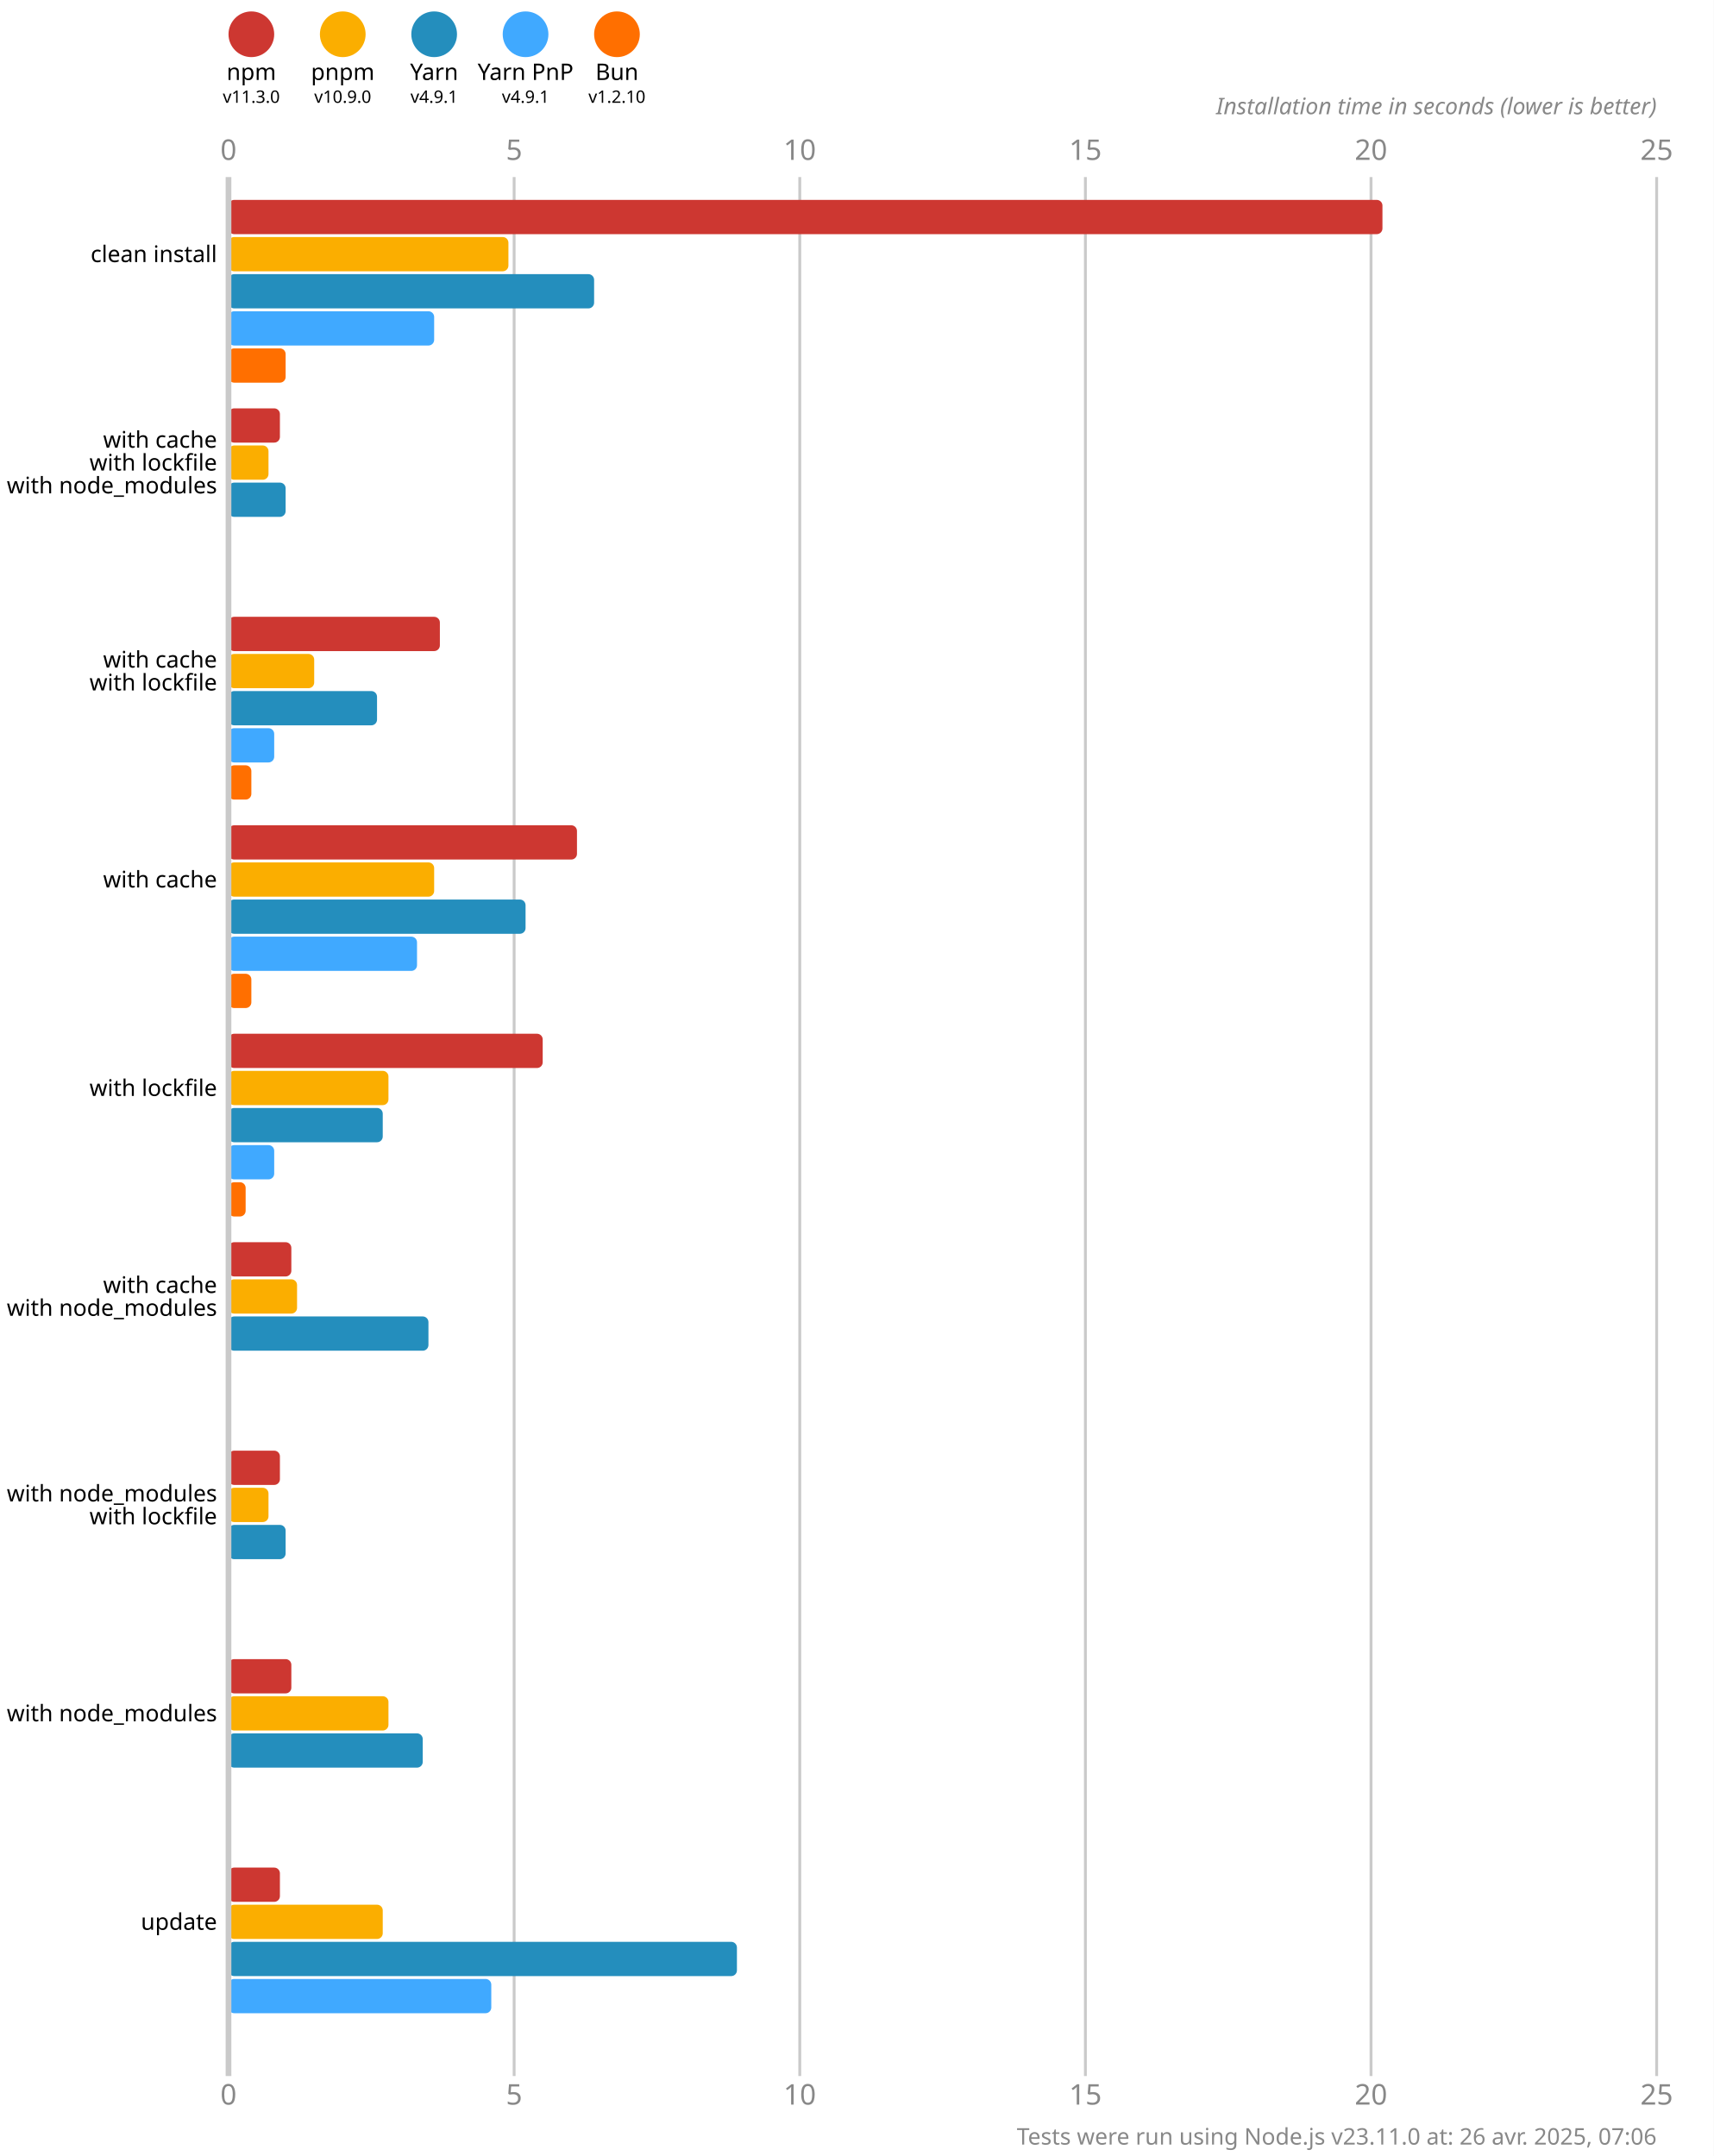
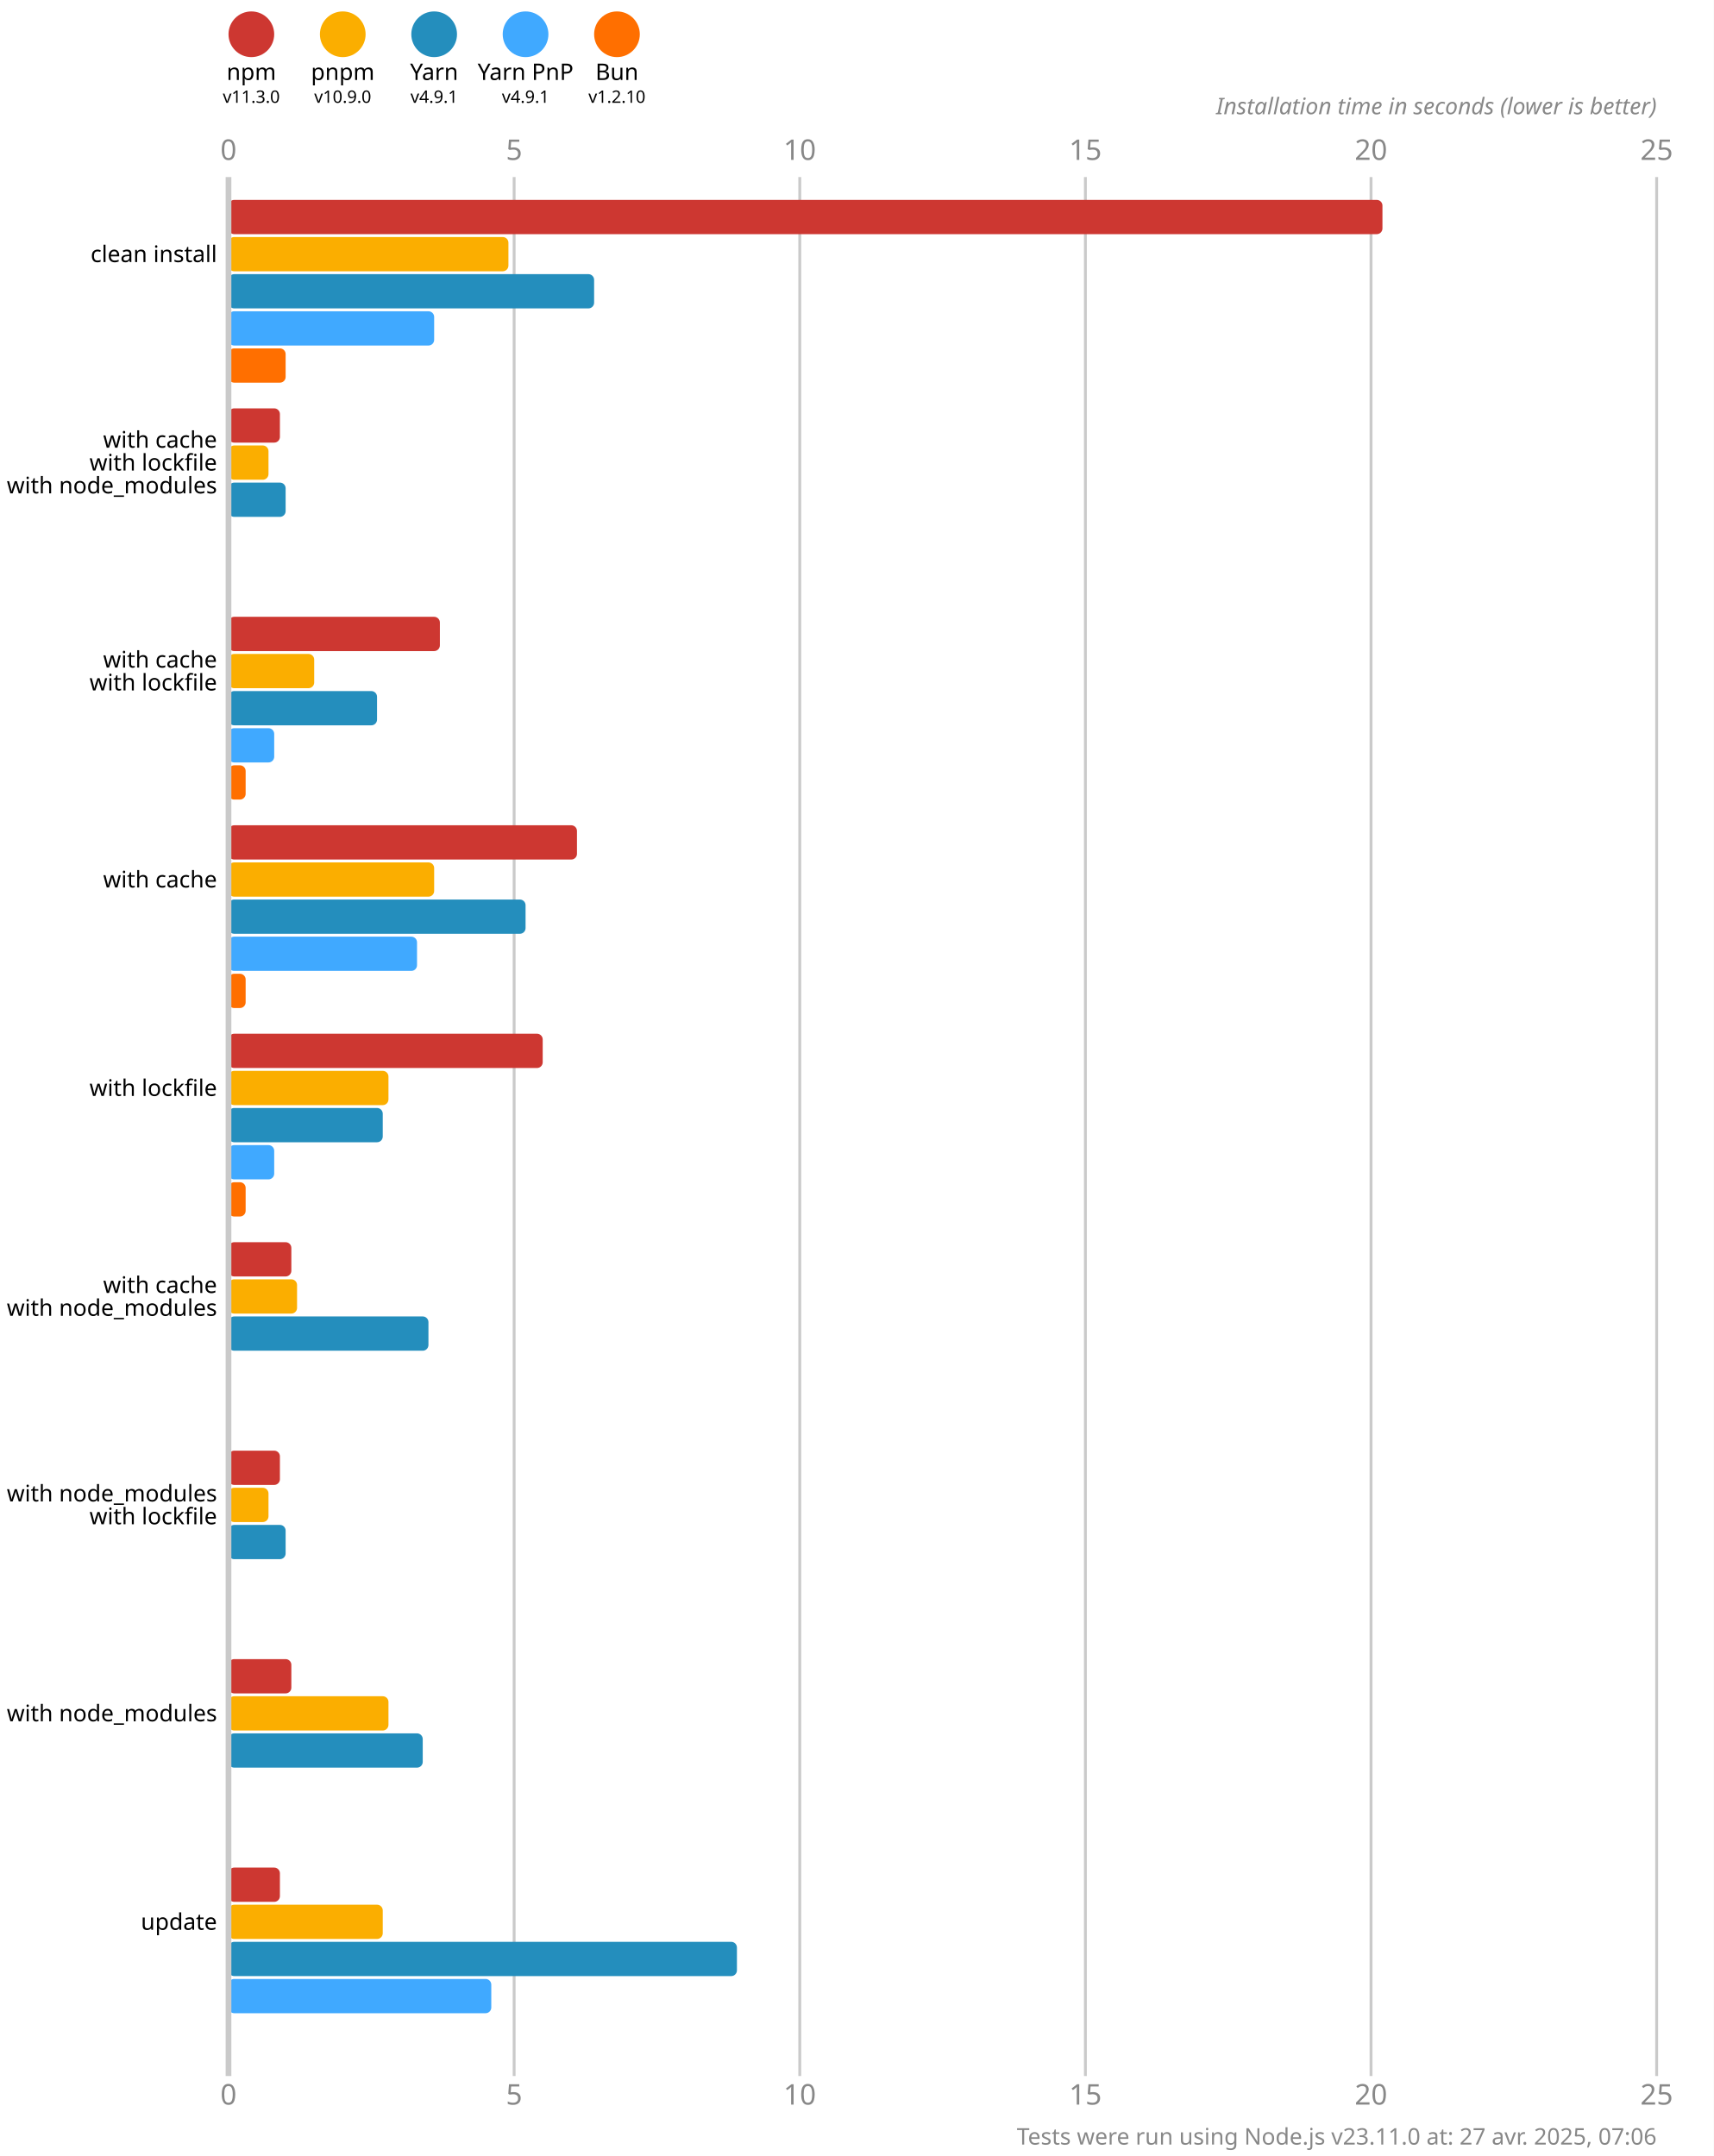
<svg xmlns="http://www.w3.org/2000/svg" version="1.1" viewBox="0 0 300 377.5">
  <style>
    .font { font-family: sans-serif; }
    .s3 { font-size: 3px; }
    .s4 { font-size: 4px; }
    .s5 { font-size: 5px; }
    .line { stroke: #cacaca; }
    .width { stroke-width: 0.5; }
    .text { fill: #888; }
  </style>
  <rect x="0" y="0" width="300" height="377.5" fill="#fff" />
  <circle cx="44" cy="6" r="4" fill="#cd3731" />
  <text x="44" y="14" class="font s4" text-anchor="middle">npm</text>
  <text x="44" y="18" class="font s3" text-anchor="middle">v11.3.0</text>
  <circle cx="60" cy="6" r="4" fill="#fbae00" />
  <text x="60" y="14" class="font s4" text-anchor="middle">pnpm</text>
  <text x="60" y="18" class="font s3" text-anchor="middle">v10.9.0</text>
  <circle cx="76" cy="6" r="4" fill="#248ebd" />
  <text x="76" y="14" class="font s4" text-anchor="middle">Yarn</text>
  <text x="76" y="18" class="font s3" text-anchor="middle">v4.9.1</text>
  <circle cx="92" cy="6" r="4" fill="#40a9ff" />
  <text x="92" y="14" class="font s4" text-anchor="middle">Yarn PnP</text>
  <text x="92" y="18" class="font s3" text-anchor="middle">v4.9.1</text>
  <circle cx="108" cy="6" r="4" fill="#ff6f00" />
  <text x="108" y="14" class="font s4" text-anchor="middle">Bun</text>
  <text x="108" y="18" class="font s3" text-anchor="middle">v1.2.10</text>
  <text x="40" y="28" class="font s5 text" text-anchor="middle">0</text>
  <text x="40" y="368.5" class="font s5 text" text-anchor="middle">0</text>
  <line x1="90" y1="31" x2="90" y2="363.5" class="line width" />
  <text x="90" y="28" class="font s5 text" text-anchor="middle">5</text>
  <text x="90" y="368.5" class="font s5 text" text-anchor="middle">5</text>
  <line x1="140" y1="31" x2="140" y2="363.5" class="line width" />
  <text x="140" y="28" class="font s5 text" text-anchor="middle">10</text>
  <text x="140" y="368.5" class="font s5 text" text-anchor="middle">10</text>
  <line x1="190" y1="31" x2="190" y2="363.5" class="line width" />
  <text x="190" y="28" class="font s5 text" text-anchor="middle">15</text>
  <text x="190" y="368.5" class="font s5 text" text-anchor="middle">15</text>
  <line x1="240" y1="31" x2="240" y2="363.5" class="line width" />
  <text x="240" y="28" class="font s5 text" text-anchor="middle">20</text>
  <text x="240" y="368.5" class="font s5 text" text-anchor="middle">20</text>
  <line x1="290" y1="31" x2="290" y2="363.5" class="line width" />
  <text x="290" y="28" class="font s5 text" text-anchor="middle">25</text>
  <text x="290" y="368.5" class="font s5 text" text-anchor="middle">25</text>
  <text x="290" y="20" class="font s4 text" font-style="italic" text-anchor="end">Installation time in seconds (lower is better)</text>
  <rect x="40" y="35" width="202" height="6" fill="#cd3731" rx="1" ry="1" />
  <rect x="40" y="41.5" width="49" height="6" fill="#fbae00" rx="1" ry="1" />
  <rect x="40" y="48" width="64" height="6" fill="#248ebd" rx="1" ry="1" />
  <rect x="40" y="54.5" width="36" height="6" fill="#40a9ff" rx="1" ry="1" />
  <rect x="40" y="61" width="10" height="6" fill="#ff6f00" rx="1" ry="1" />
  <rect x="40" y="71.5" width="9" height="6" fill="#cd3731" rx="1" ry="1" />
  <rect x="40" y="78" width="7" height="6" fill="#fbae00" rx="1" ry="1" />
  <rect x="40" y="84.5" width="10" height="6" fill="#248ebd" rx="1" ry="1" />
  <rect x="40" y="91" width="0" height="6" fill="#40a9ff" rx="1" ry="1" />
  <rect x="40" y="97.5" width="0" height="6" fill="#ff6f00" rx="1" ry="1" />
  <rect x="40" y="108" width="37" height="6" fill="#cd3731" rx="1" ry="1" />
  <rect x="40" y="114.5" width="15" height="6" fill="#fbae00" rx="1" ry="1" />
  <rect x="40" y="121" width="26" height="6" fill="#248ebd" rx="1" ry="1" />
  <rect x="40" y="127.5" width="8" height="6" fill="#40a9ff" rx="1" ry="1" />
-   <rect x="40" y="134" width="4" height="6" fill="#ff6f00" rx="1" ry="1" />
+   <rect x="40" y="134" width="3" height="6" fill="#ff6f00" rx="1" ry="1" />
  <rect x="40" y="144.5" width="61" height="6" fill="#cd3731" rx="1" ry="1" />
  <rect x="40" y="151" width="36" height="6" fill="#fbae00" rx="1" ry="1" />
  <rect x="40" y="157.5" width="52" height="6" fill="#248ebd" rx="1" ry="1" />
  <rect x="40" y="164" width="33" height="6" fill="#40a9ff" rx="1" ry="1" />
-   <rect x="40" y="170.5" width="4" height="6" fill="#ff6f00" rx="1" ry="1" />
+   <rect x="40" y="170.5" width="3" height="6" fill="#ff6f00" rx="1" ry="1" />
  <rect x="40" y="181" width="55" height="6" fill="#cd3731" rx="1" ry="1" />
  <rect x="40" y="187.5" width="28" height="6" fill="#fbae00" rx="1" ry="1" />
  <rect x="40" y="194" width="27" height="6" fill="#248ebd" rx="1" ry="1" />
  <rect x="40" y="200.5" width="8" height="6" fill="#40a9ff" rx="1" ry="1" />
  <rect x="40" y="207" width="3" height="6" fill="#ff6f00" rx="1" ry="1" />
  <rect x="40" y="217.5" width="11" height="6" fill="#cd3731" rx="1" ry="1" />
  <rect x="40" y="224" width="12" height="6" fill="#fbae00" rx="1" ry="1" />
  <rect x="40" y="230.5" width="35" height="6" fill="#248ebd" rx="1" ry="1" />
  <rect x="40" y="237" width="0" height="6" fill="#40a9ff" rx="1" ry="1" />
  <rect x="40" y="243.5" width="0" height="6" fill="#ff6f00" rx="1" ry="1" />
  <rect x="40" y="254" width="9" height="6" fill="#cd3731" rx="1" ry="1" />
  <rect x="40" y="260.5" width="7" height="6" fill="#fbae00" rx="1" ry="1" />
  <rect x="40" y="267" width="10" height="6" fill="#248ebd" rx="1" ry="1" />
  <rect x="40" y="273.5" width="0" height="6" fill="#40a9ff" rx="1" ry="1" />
  <rect x="40" y="280" width="0" height="6" fill="#ff6f00" rx="1" ry="1" />
  <rect x="40" y="290.5" width="11" height="6" fill="#cd3731" rx="1" ry="1" />
  <rect x="40" y="297" width="28" height="6" fill="#fbae00" rx="1" ry="1" />
  <rect x="40" y="303.5" width="34" height="6" fill="#248ebd" rx="1" ry="1" />
  <rect x="40" y="310" width="0" height="6" fill="#40a9ff" rx="1" ry="1" />
  <rect x="40" y="316.5" width="0" height="6" fill="#ff6f00" rx="1" ry="1" />
  <rect x="40" y="327" width="9" height="6" fill="#cd3731" rx="1" ry="1" />
  <rect x="40" y="333.5" width="27" height="6" fill="#fbae00" rx="1" ry="1" />
  <rect x="40" y="340" width="89" height="6" fill="#248ebd" rx="1" ry="1" />
  <rect x="40" y="346.5" width="46" height="6" fill="#40a9ff" rx="1" ry="1" />
  <rect x="40" y="353" width="0" height="6" fill="#ff6f00" rx="1" ry="1" />
  <line x1="40" y1="31" x2="40" y2="363.5" class="line" />
  <text x="38" y="44.5" class="font s4" dominant-baseline="middle" text-anchor="end">clean install</text>
  <text x="38" y="77" class="font s4" dominant-baseline="middle" text-anchor="end">with cache</text>
  <text x="38" y="81" class="font s4" dominant-baseline="middle" text-anchor="end">with lockfile</text>
  <text x="38" y="85" class="font s4" dominant-baseline="middle" text-anchor="end">with node_modules</text>
  <text x="38" y="115.5" class="font s4" dominant-baseline="middle" text-anchor="end">with cache</text>
  <text x="38" y="119.5" class="font s4" dominant-baseline="middle" text-anchor="end">with lockfile</text>
  <text x="38" y="154" class="font s4" dominant-baseline="middle" text-anchor="end">with cache</text>
  <text x="38" y="190.5" class="font s4" dominant-baseline="middle" text-anchor="end">with lockfile</text>
  <text x="38" y="225" class="font s4" dominant-baseline="middle" text-anchor="end">with cache</text>
  <text x="38" y="229" class="font s4" dominant-baseline="middle" text-anchor="end">with node_modules</text>
  <text x="38" y="261.5" class="font s4" dominant-baseline="middle" text-anchor="end">with node_modules</text>
  <text x="38" y="265.5" class="font s4" dominant-baseline="middle" text-anchor="end">with lockfile</text>
  <text x="38" y="300" class="font s4" dominant-baseline="middle" text-anchor="end">with node_modules</text>
  <text x="38" y="336.5" class="font s4" dominant-baseline="middle" text-anchor="end">update</text>
-   <text x="290" y="375.5" class="font s4 text" text-anchor="end">Tests were run using Node.js v23.11.0 at: 26 avr. 2025, 07:06</text>
+   <text x="290" y="375.5" class="font s4 text" text-anchor="end">Tests were run using Node.js v23.11.0 at: 27 avr. 2025, 07:06</text>
</svg>
